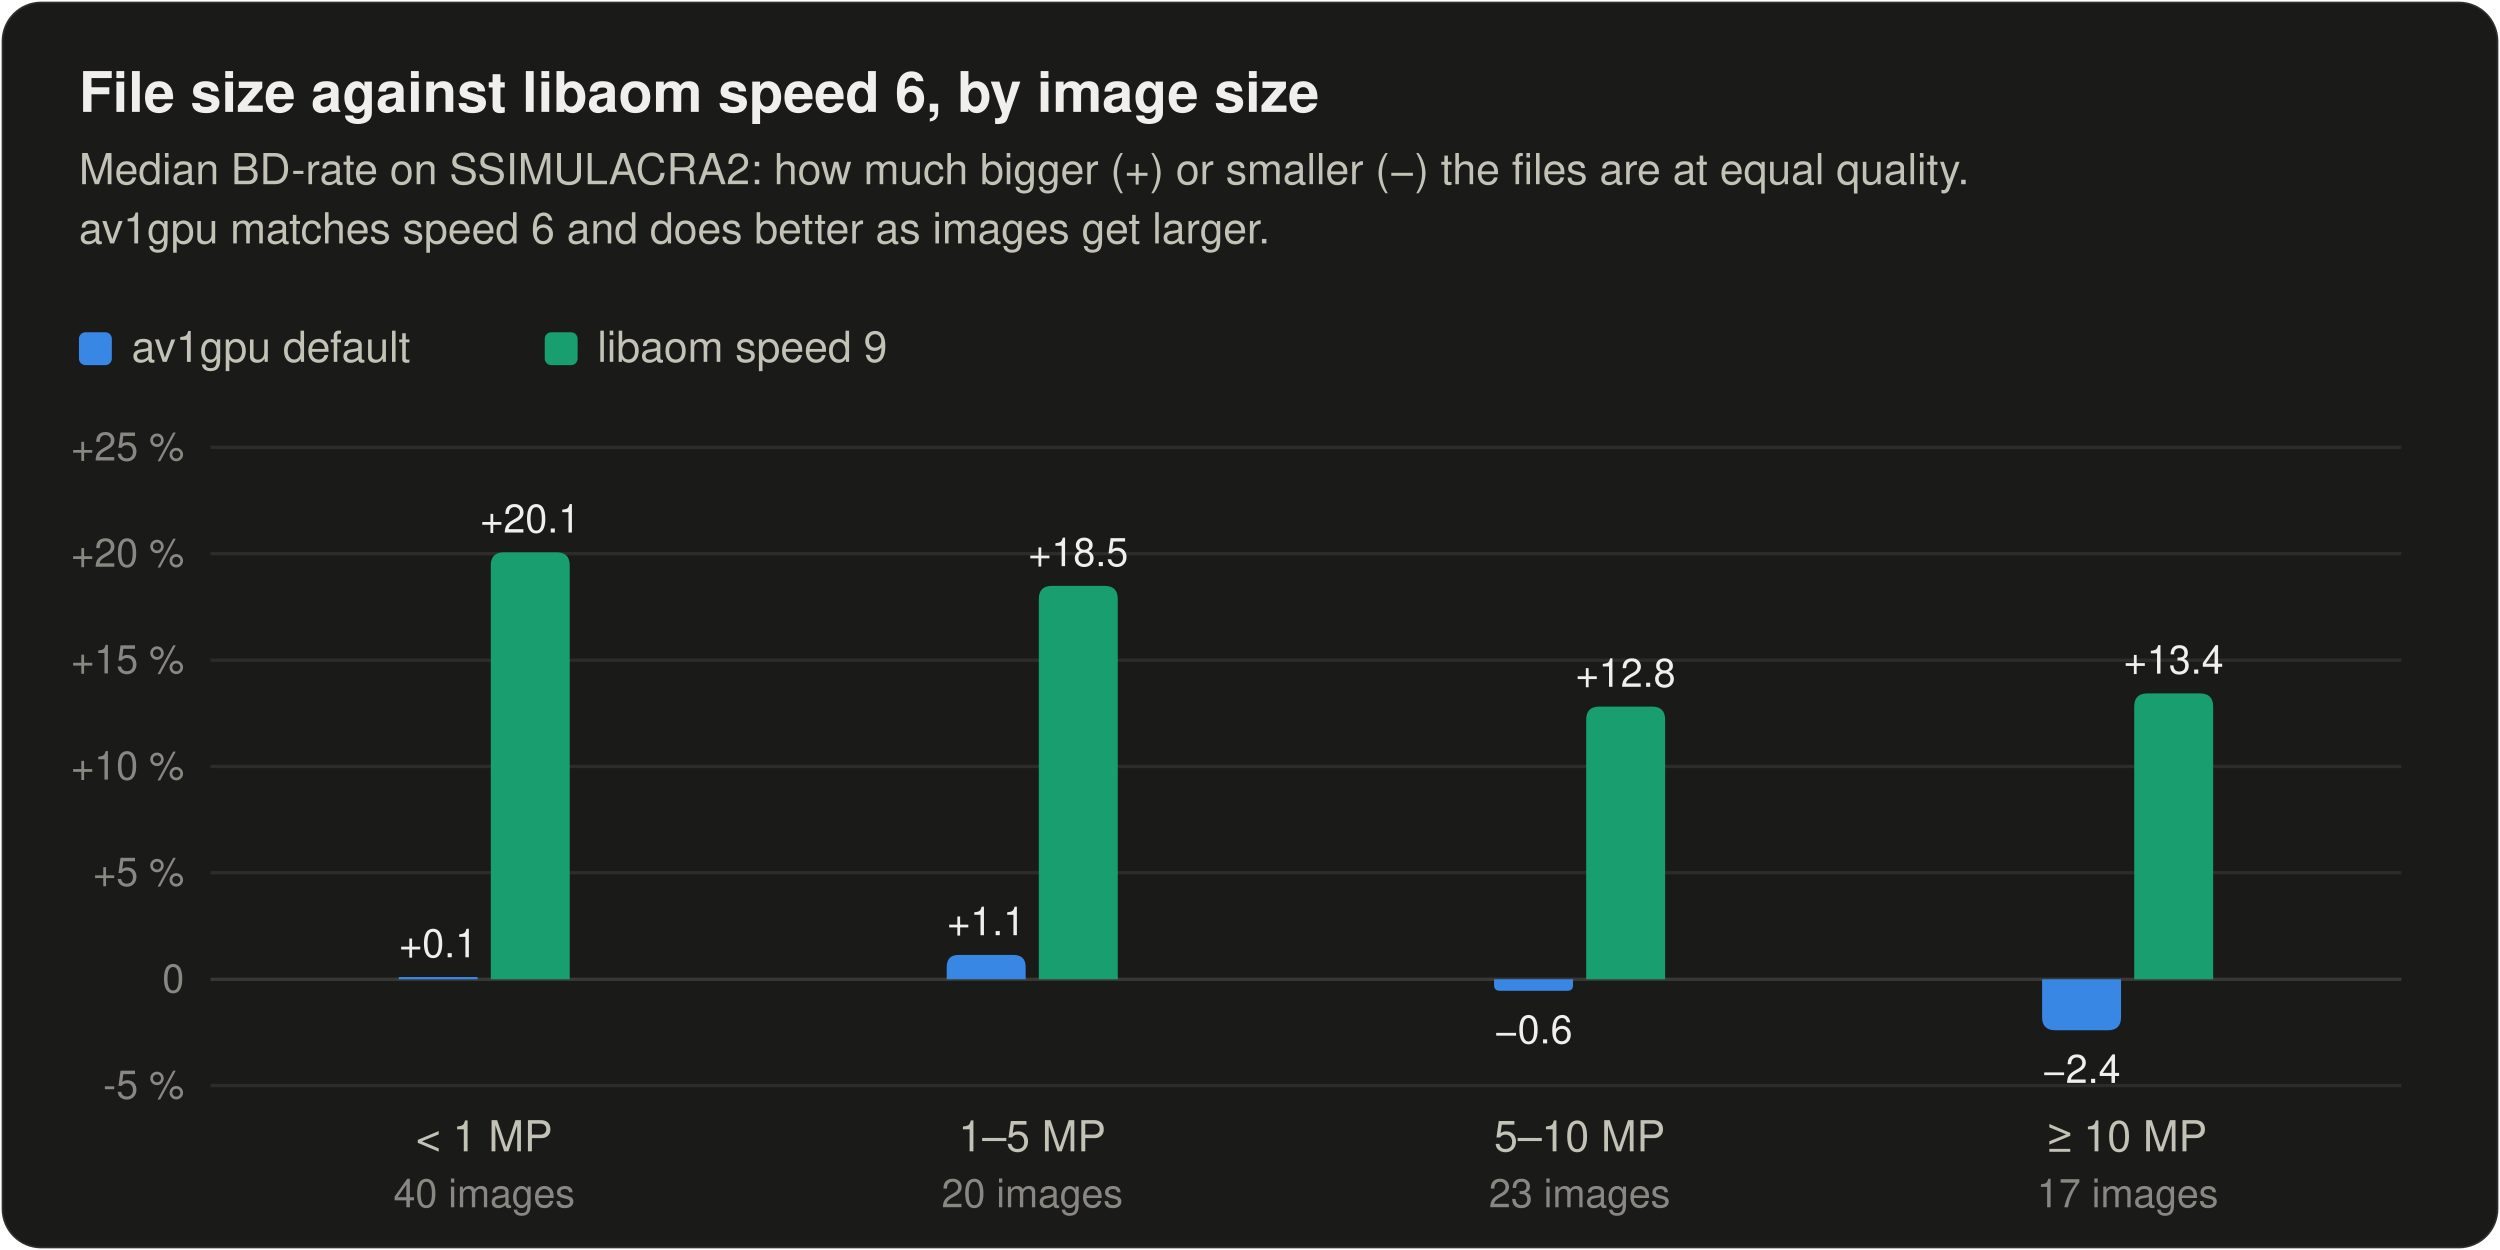
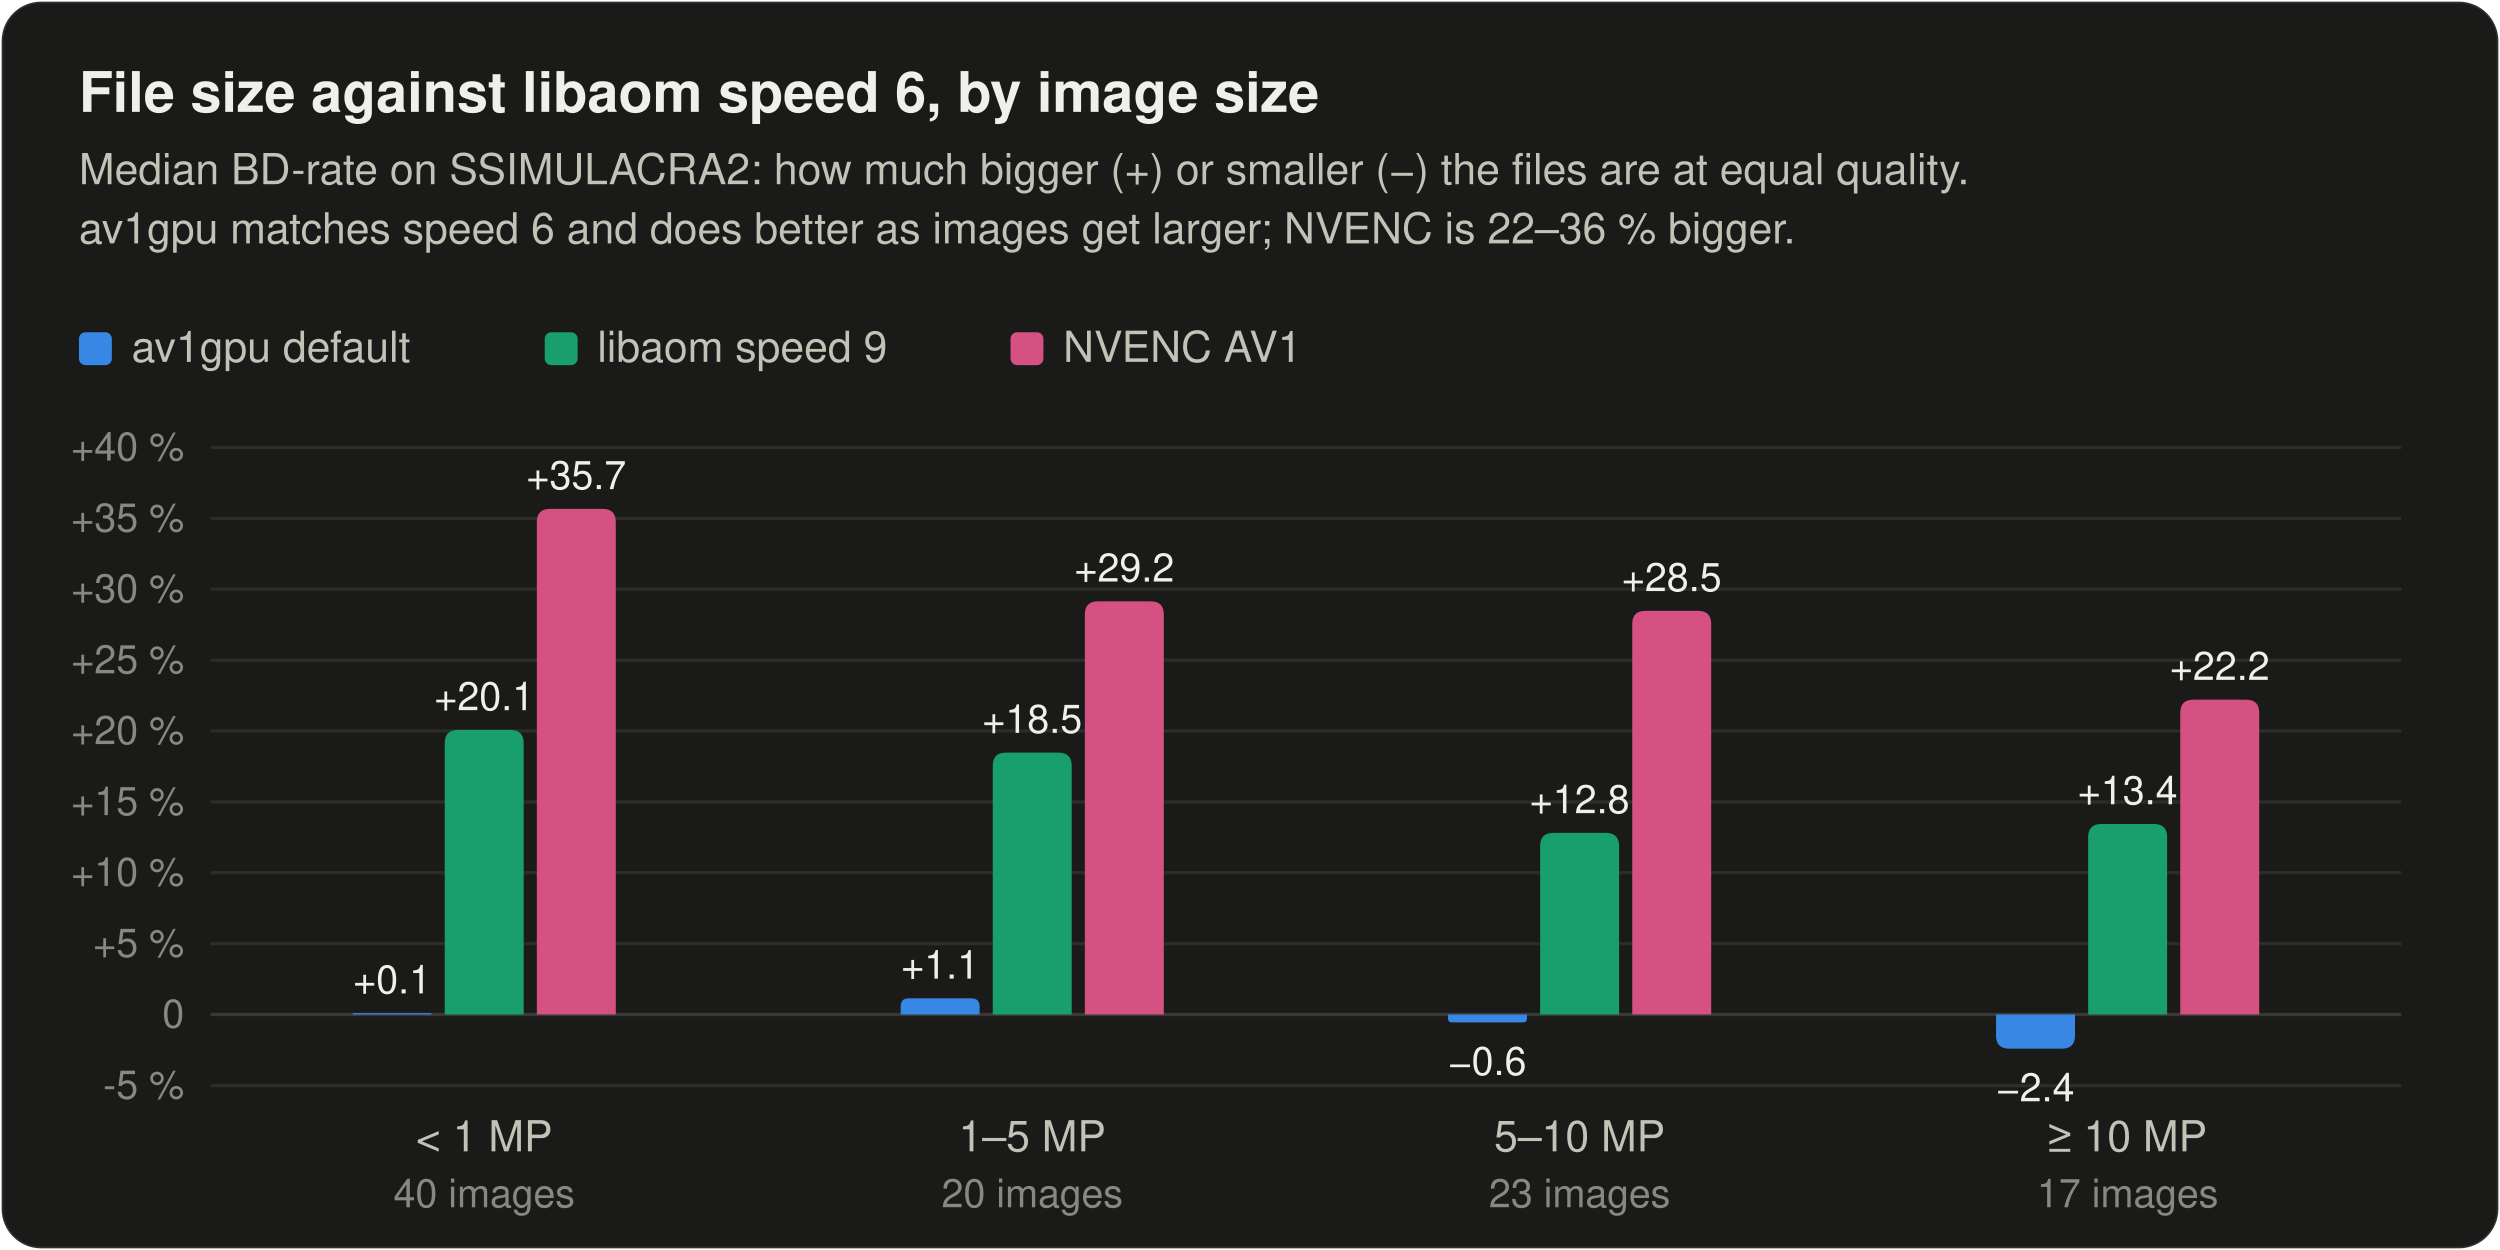
<svg xmlns="http://www.w3.org/2000/svg" width="760" height="380" viewBox="0 0 760 380" font-family="system-ui,-apple-system,'Segoe UI',Helvetica,Arial,sans-serif" role="img" aria-label="File size against libaom speed 6 by image size">
  <rect x="0.5" y="0.5" width="759" height="379" rx="12" fill="#1a1a19" stroke="rgba(255,255,255,0.10)" />
  <text x="24.0" y="34.0" font-size="17" fill="#f0efec" text-anchor="start" font-weight="600">File size against libaom speed 6, by image size</text>
  <text x="24.0" y="56.0" font-size="13" fill="#c3c2b7" text-anchor="start" font-weight="400">Median BD-rate on SSIMULACRA2: how much bigger (+) or smaller (−) the files are at equal quality.</text>
-   <text x="24.0" y="74.0" font-size="13" fill="#c3c2b7" text-anchor="start" font-weight="400">av1gpu matches speed 6 and does better as images get larger.</text>
+   <text x="24.0" y="74.0" font-size="13" fill="#c3c2b7" text-anchor="start" font-weight="400">av1gpu matches speed 6 and does better as images get larger; NVENC is 22–36 % bigger.</text>
  <rect x="24" y="101" width="10" height="10" rx="2" fill="#3987e5" />
  <text x="40.0" y="110.0" font-size="13" fill="#c3c2b7" text-anchor="start" font-weight="400">av1gpu default</text>
  <rect x="165.6" y="101" width="10" height="10" rx="2" fill="#199e70" />
  <text x="181.6" y="110.0" font-size="13" fill="#c3c2b7" text-anchor="start" font-weight="400">libaom speed 9</text>
+   <rect x="307.2" y="101" width="10" height="10" rx="2" fill="#d55181" />
+   <text x="323.2" y="110.0" font-size="13" fill="#c3c2b7" text-anchor="start" font-weight="400">NVENC AV1</text>
  <line x1="64.0" y1="330.0" x2="730.0" y2="330.0" stroke="#2c2c2a" stroke-width="1" />
  <text x="56.0" y="334.0" font-size="12" fill="#898781" text-anchor="end" font-weight="400">-5 %</text>
-   <line x1="64.0" y1="297.7" x2="730.0" y2="297.7" stroke="#383835" stroke-width="1" />
-   <text x="56.0" y="301.7" font-size="12" fill="#898781" text-anchor="end" font-weight="400">0</text>
+   <line x1="64.0" y1="308.4" x2="730.0" y2="308.4" stroke="#383835" stroke-width="1" />
+   <text x="56.0" y="312.4" font-size="12" fill="#898781" text-anchor="end" font-weight="400">0</text>
+   <line x1="64.0" y1="286.9" x2="730.0" y2="286.9" stroke="#2c2c2a" stroke-width="1" />
+   <text x="56.0" y="290.9" font-size="12" fill="#898781" text-anchor="end" font-weight="400">+5 %</text>
  <line x1="64.0" y1="265.3" x2="730.0" y2="265.3" stroke="#2c2c2a" stroke-width="1" />
-   <text x="56.0" y="269.3" font-size="12" fill="#898781" text-anchor="end" font-weight="400">+5 %</text>
-   <line x1="64.0" y1="233.0" x2="730.0" y2="233.0" stroke="#2c2c2a" stroke-width="1" />
-   <text x="56.0" y="237.0" font-size="12" fill="#898781" text-anchor="end" font-weight="400">+10 %</text>
+   <text x="56.0" y="269.3" font-size="12" fill="#898781" text-anchor="end" font-weight="400">+10 %</text>
+   <line x1="64.0" y1="243.8" x2="730.0" y2="243.8" stroke="#2c2c2a" stroke-width="1" />
+   <text x="56.0" y="247.8" font-size="12" fill="#898781" text-anchor="end" font-weight="400">+15 %</text>
+   <line x1="64.0" y1="222.2" x2="730.0" y2="222.2" stroke="#2c2c2a" stroke-width="1" />
+   <text x="56.0" y="226.2" font-size="12" fill="#898781" text-anchor="end" font-weight="400">+20 %</text>
  <line x1="64.0" y1="200.7" x2="730.0" y2="200.7" stroke="#2c2c2a" stroke-width="1" />
-   <text x="56.0" y="204.7" font-size="12" fill="#898781" text-anchor="end" font-weight="400">+15 %</text>
-   <line x1="64.0" y1="168.3" x2="730.0" y2="168.3" stroke="#2c2c2a" stroke-width="1" />
-   <text x="56.0" y="172.3" font-size="12" fill="#898781" text-anchor="end" font-weight="400">+20 %</text>
+   <text x="56.0" y="204.7" font-size="12" fill="#898781" text-anchor="end" font-weight="400">+25 %</text>
+   <line x1="64.0" y1="179.1" x2="730.0" y2="179.1" stroke="#2c2c2a" stroke-width="1" />
+   <text x="56.0" y="183.1" font-size="12" fill="#898781" text-anchor="end" font-weight="400">+30 %</text>
+   <line x1="64.0" y1="157.6" x2="730.0" y2="157.6" stroke="#2c2c2a" stroke-width="1" />
+   <text x="56.0" y="161.6" font-size="12" fill="#898781" text-anchor="end" font-weight="400">+35 %</text>
  <line x1="64.0" y1="136.0" x2="730.0" y2="136.0" stroke="#2c2c2a" stroke-width="1" />
-   <text x="56.0" y="140.0" font-size="12" fill="#898781" text-anchor="end" font-weight="400">+25 %</text>
+   <text x="56.0" y="140.0" font-size="12" fill="#898781" text-anchor="end" font-weight="400">+40 %</text>
  <text x="147.2" y="350.0" font-size="13" fill="#c3c2b7" text-anchor="middle" font-weight="400">&lt; 1 MP</text>
  <text x="147.2" y="367.0" font-size="12" fill="#898781" text-anchor="middle" font-weight="400">40 images</text>
-   <path d="M121.2,297.7 V297.3 Q121.2,297.0 121.6,297.0 H144.9 Q145.2,297.0 145.2,297.3 V297.7 Z" fill="#3987e5" />
-   <text x="133.2" y="291.0" font-size="12" fill="#f0efec" text-anchor="middle" font-weight="400">+0.1</text>
-   <path d="M149.2,297.7 V171.9 Q149.2,167.9 153.2,167.9 H169.2 Q173.2,167.9 173.2,171.9 V297.7 Z" fill="#199e70" />
-   <text x="161.2" y="161.9" font-size="12" fill="#f0efec" text-anchor="middle" font-weight="400">+20.1</text>
+   <path d="M107.2,308.4 V308.2 Q107.2,308.0 107.5,308.0 H131.0 Q131.2,308.0 131.2,308.2 V308.4 Z" fill="#3987e5" />
+   <text x="119.2" y="302.0" font-size="12" fill="#f0efec" text-anchor="middle" font-weight="400">+0.1</text>
+   <path d="M135.2,308.4 V225.9 Q135.2,221.9 139.2,221.9 H155.2 Q159.2,221.9 159.2,225.9 V308.4 Z" fill="#199e70" />
+   <text x="147.2" y="215.9" font-size="12" fill="#f0efec" text-anchor="middle" font-weight="400">+20.1</text>
+   <path d="M163.2,308.4 V158.7 Q163.2,154.7 167.2,154.7 H183.2 Q187.2,154.7 187.2,158.7 V308.4 Z" fill="#d55181" />
+   <text x="175.2" y="148.7" font-size="12" fill="#f0efec" text-anchor="middle" font-weight="400">+35.7</text>
  <text x="313.8" y="350.0" font-size="13" fill="#c3c2b7" text-anchor="middle" font-weight="400">1–5 MP</text>
  <text x="313.8" y="367.0" font-size="12" fill="#898781" text-anchor="middle" font-weight="400">20 images</text>
-   <path d="M287.8,297.7 V294.0 Q287.8,290.3 291.4,290.3 H308.1 Q311.8,290.3 311.8,294.0 V297.7 Z" fill="#3987e5" />
-   <text x="299.8" y="284.3" font-size="12" fill="#f0efec" text-anchor="middle" font-weight="400">+1.1</text>
-   <path d="M315.8,297.7 V182.1 Q315.8,178.1 319.8,178.1 H335.8 Q339.8,178.1 339.8,182.1 V297.7 Z" fill="#199e70" />
-   <text x="327.8" y="172.1" font-size="12" fill="#f0efec" text-anchor="middle" font-weight="400">+18.5</text>
+   <path d="M273.8,308.4 V306.0 Q273.8,303.5 276.2,303.5 H295.3 Q297.8,303.5 297.8,306.0 V308.4 Z" fill="#3987e5" />
+   <text x="285.8" y="297.5" font-size="12" fill="#f0efec" text-anchor="middle" font-weight="400">+1.1</text>
+   <path d="M301.8,308.4 V232.8 Q301.8,228.8 305.8,228.8 H321.8 Q325.8,228.8 325.8,232.8 V308.4 Z" fill="#199e70" />
+   <text x="313.8" y="222.8" font-size="12" fill="#f0efec" text-anchor="middle" font-weight="400">+18.5</text>
+   <path d="M329.8,308.4 V186.8 Q329.8,182.8 333.8,182.8 H349.8 Q353.8,182.8 353.8,186.8 V308.4 Z" fill="#d55181" />
+   <text x="341.8" y="176.8" font-size="12" fill="#f0efec" text-anchor="middle" font-weight="400">+29.2</text>
  <text x="480.2" y="350.0" font-size="13" fill="#c3c2b7" text-anchor="middle" font-weight="400">5–10 MP</text>
  <text x="480.2" y="367.0" font-size="12" fill="#898781" text-anchor="middle" font-weight="400">23 images</text>
-   <path d="M454.2,297.7 V299.5 Q454.2,301.2 456.0,301.2 H476.5 Q478.2,301.2 478.2,299.5 V297.7 Z" fill="#3987e5" />
-   <text x="466.2" y="317.2" font-size="12" fill="#f0efec" text-anchor="middle" font-weight="400">−0.6</text>
-   <path d="M482.2,297.7 V218.8 Q482.2,214.8 486.2,214.8 H502.2 Q506.2,214.8 506.2,218.8 V297.7 Z" fill="#199e70" />
-   <text x="494.2" y="208.8" font-size="12" fill="#f0efec" text-anchor="middle" font-weight="400">+12.8</text>
+   <path d="M440.2,308.4 V309.6 Q440.2,310.8 441.4,310.8 H463.1 Q464.2,310.8 464.2,309.6 V308.4 Z" fill="#3987e5" />
+   <text x="452.2" y="326.8" font-size="12" fill="#f0efec" text-anchor="middle" font-weight="400">−0.6</text>
+   <path d="M468.2,308.4 V257.2 Q468.2,253.2 472.2,253.2 H488.2 Q492.2,253.2 492.2,257.2 V308.4 Z" fill="#199e70" />
+   <text x="480.2" y="247.2" font-size="12" fill="#f0efec" text-anchor="middle" font-weight="400">+12.8</text>
+   <path d="M496.2,308.4 V189.7 Q496.2,185.7 500.2,185.7 H516.2 Q520.2,185.7 520.2,189.7 V308.4 Z" fill="#d55181" />
+   <text x="508.2" y="179.7" font-size="12" fill="#f0efec" text-anchor="middle" font-weight="400">+28.5</text>
  <text x="646.8" y="350.0" font-size="13" fill="#c3c2b7" text-anchor="middle" font-weight="400">≥ 10 MP</text>
  <text x="646.8" y="367.0" font-size="12" fill="#898781" text-anchor="middle" font-weight="400">17 images</text>
-   <path d="M620.8,297.7 V309.2 Q620.8,313.2 624.8,313.2 H640.8 Q644.8,313.2 644.8,309.2 V297.7 Z" fill="#3987e5" />
-   <text x="632.8" y="329.2" font-size="12" fill="#f0efec" text-anchor="middle" font-weight="400">−2.4</text>
-   <path d="M648.8,297.7 V214.8 Q648.8,210.8 652.8,210.8 H668.8 Q672.8,210.8 672.8,214.8 V297.7 Z" fill="#199e70" />
-   <text x="660.8" y="204.8" font-size="12" fill="#f0efec" text-anchor="middle" font-weight="400">+13.4</text>
+   <path d="M606.8,308.4 V314.8 Q606.8,318.8 610.8,318.8 H626.8 Q630.8,318.8 630.8,314.8 V308.4 Z" fill="#3987e5" />
+   <text x="618.8" y="334.8" font-size="12" fill="#f0efec" text-anchor="middle" font-weight="400">−2.4</text>
+   <path d="M634.8,308.4 V254.5 Q634.8,250.5 638.8,250.5 H654.8 Q658.8,250.5 658.8,254.5 V308.4 Z" fill="#199e70" />
+   <text x="646.8" y="244.5" font-size="12" fill="#f0efec" text-anchor="middle" font-weight="400">+13.4</text>
+   <path d="M662.8,308.4 V216.7 Q662.8,212.7 666.8,212.7 H682.8 Q686.8,212.7 686.8,216.7 V308.4 Z" fill="#d55181" />
+   <text x="674.8" y="206.7" font-size="12" fill="#f0efec" text-anchor="middle" font-weight="400">+22.2</text>
</svg>
